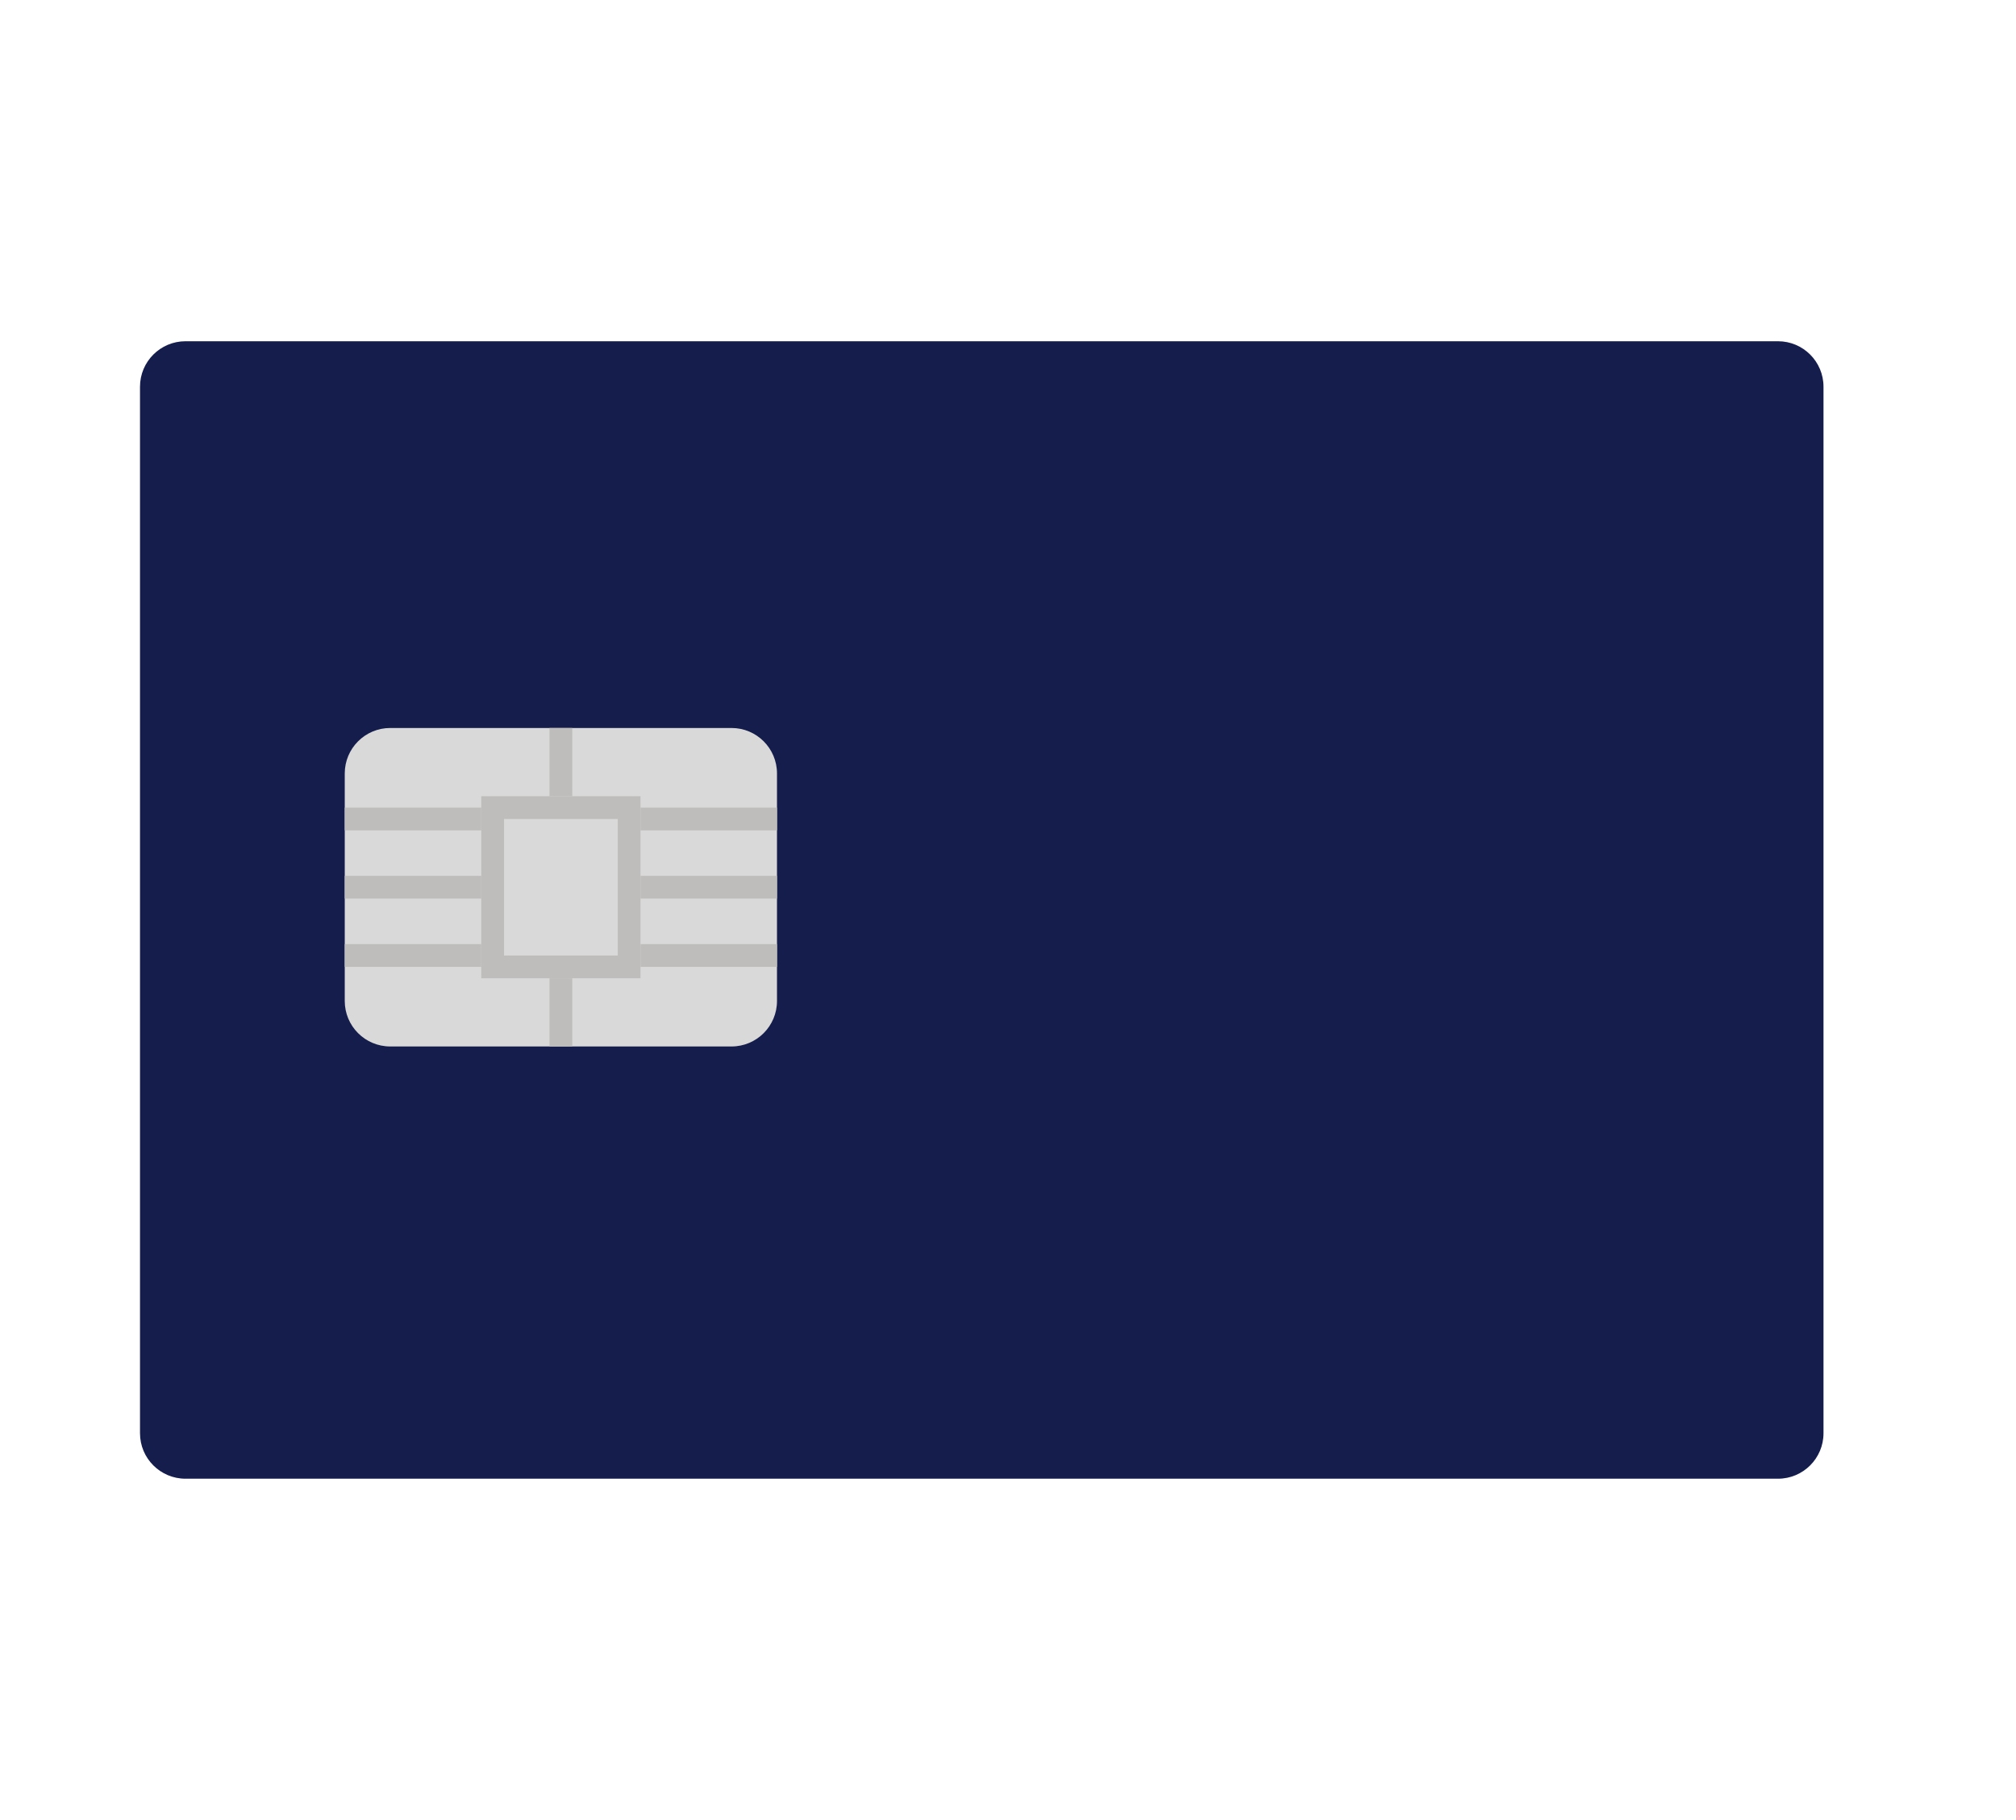
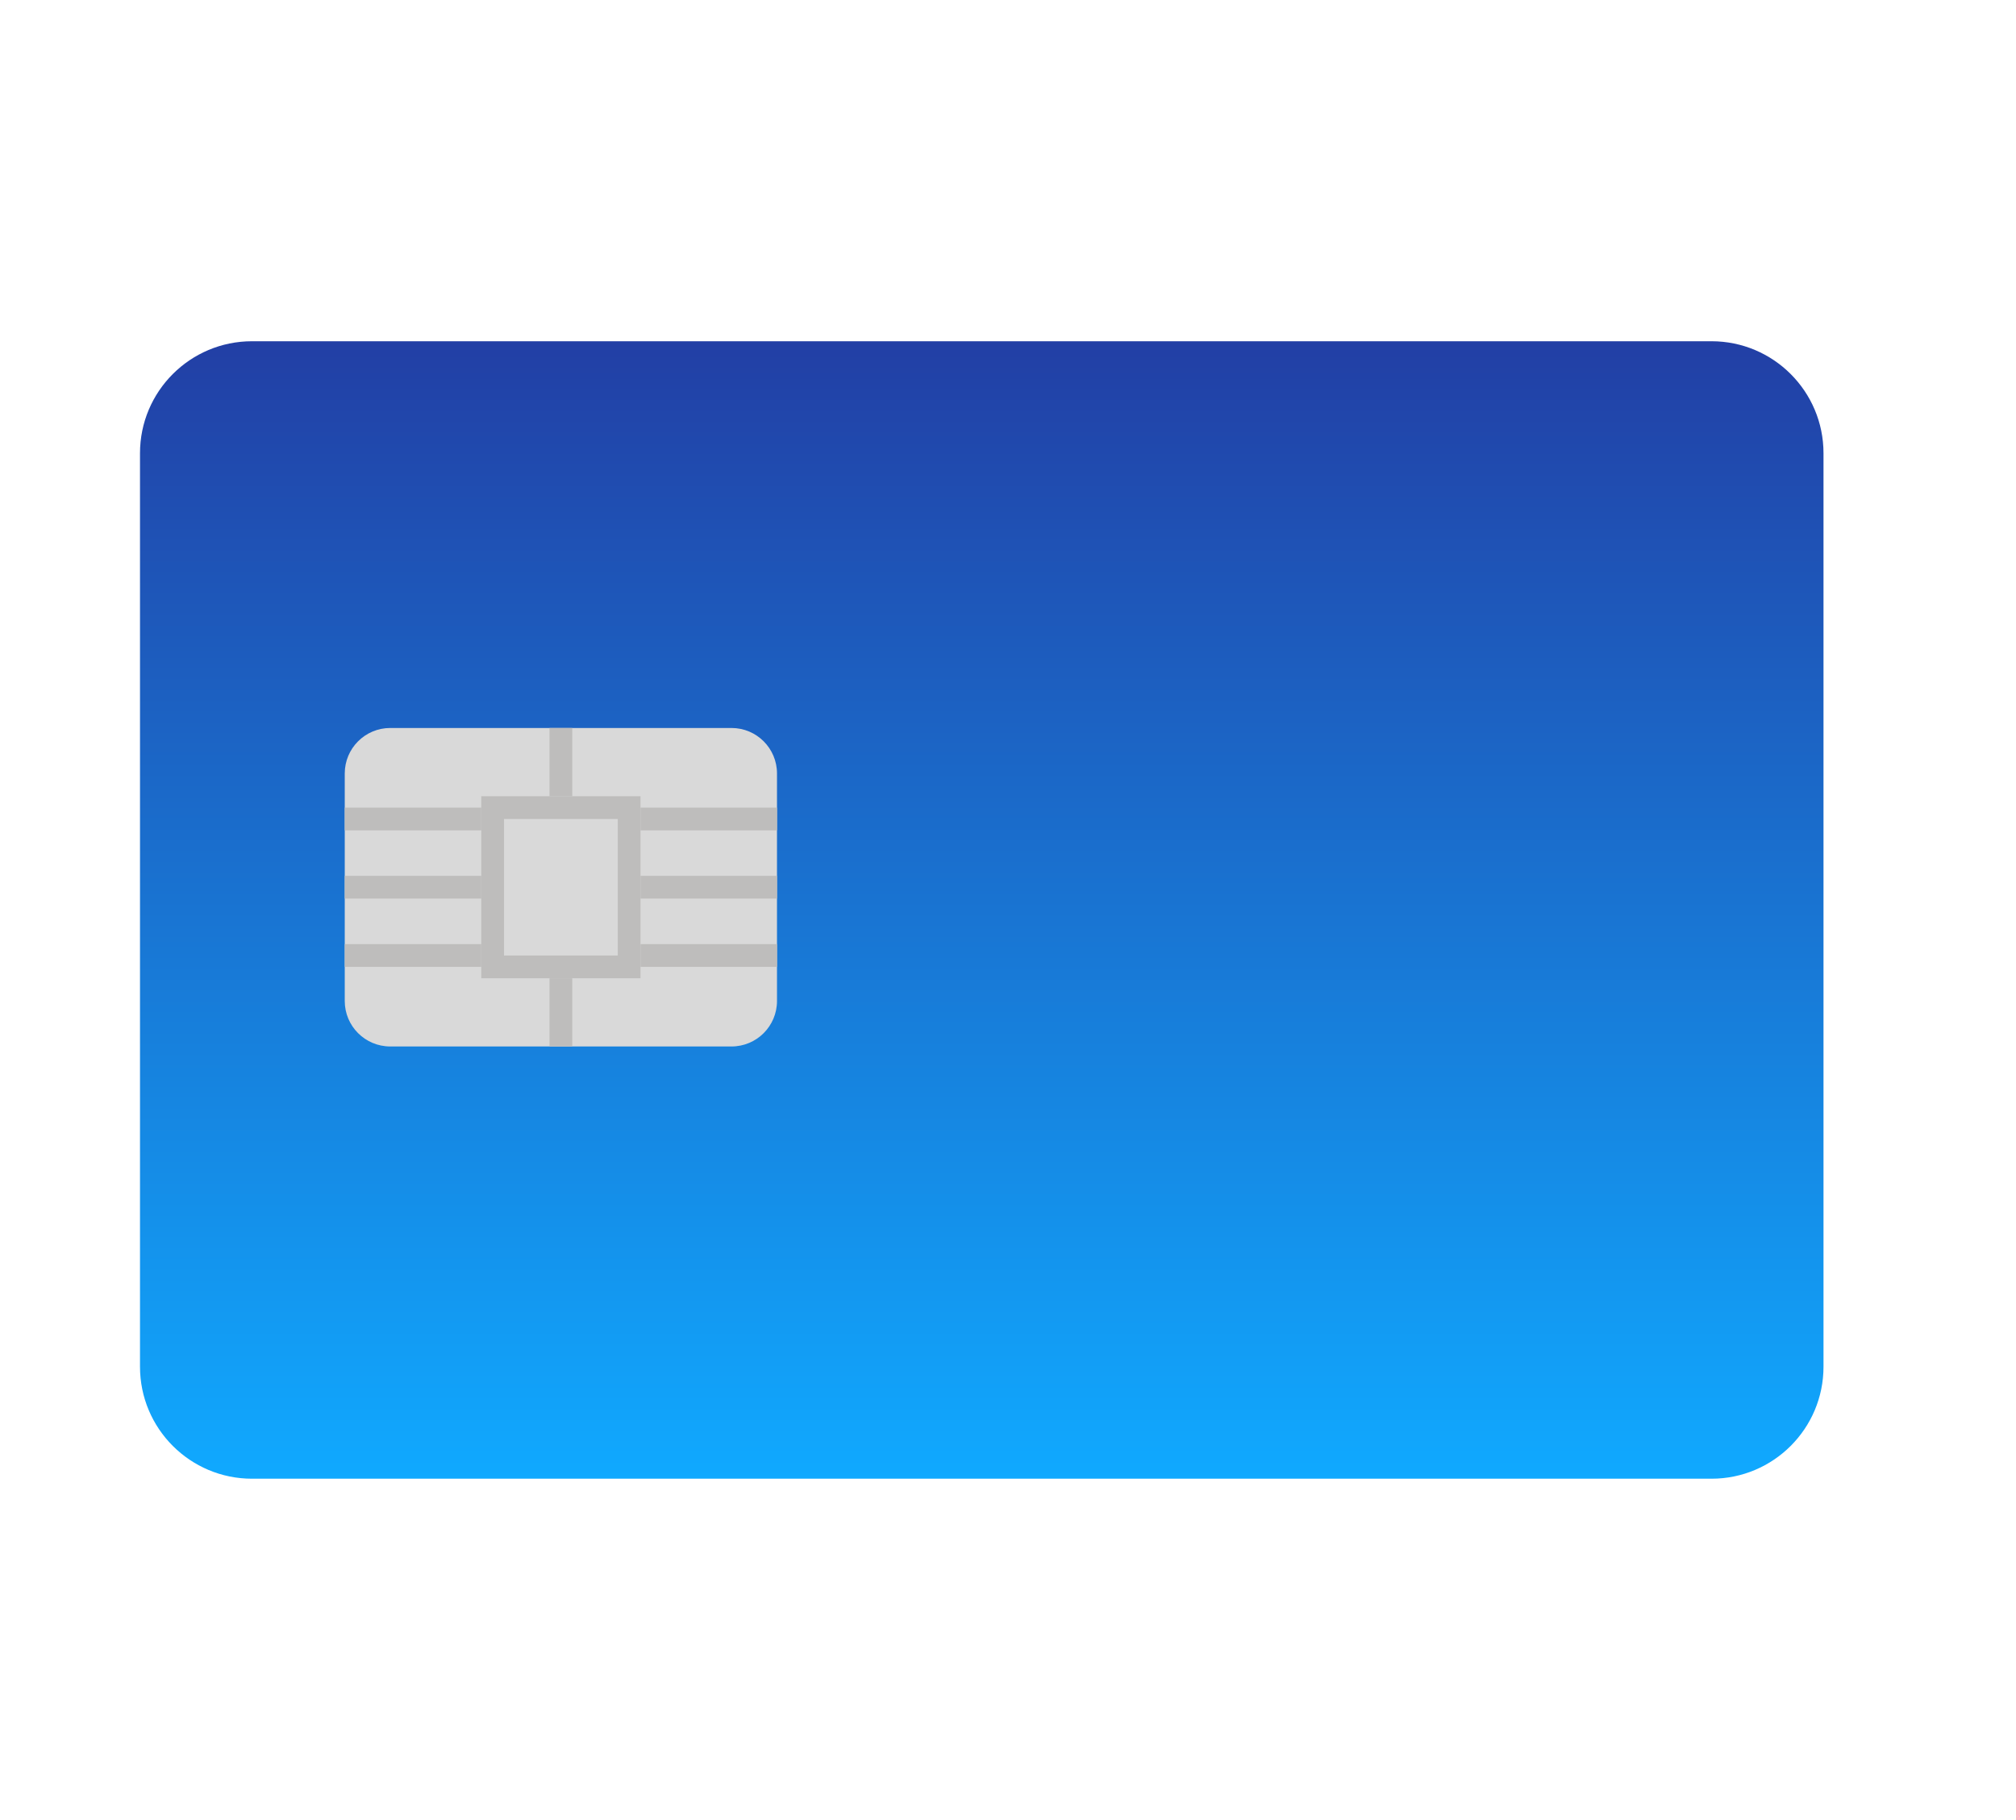
<svg xmlns="http://www.w3.org/2000/svg" width="144" height="130" viewBox="0 0 144 130" fill="none">
-   <rect x="10" y="24.375" width="120.25" height="81.25" rx="3.25" fill="#141D4B" />
+   <rect x="10" y="24.375" width="120.25" height="81.25" rx="8" fill="url(#paint0_linear_882_17344)" />
  <rect x="24.625" y="52" width="30.875" height="22.75" rx="3.25" fill="#D9D9D9" />
  <rect x="35.188" y="57.688" width="9.75" height="11.375" stroke="#BEBDBC" stroke-width="1.625" />
  <rect x="39.25" y="56.875" width="4.875" height="1.625" transform="rotate(-90 39.25 56.875)" fill="#BEBDBC" />
  <rect x="39.25" y="74.75" width="4.875" height="1.625" transform="rotate(-90 39.25 74.75)" fill="#BEBDBC" />
  <rect x="24.625" y="57.688" width="9.75" height="1.625" fill="#BEBDBC" />
  <rect x="45.75" y="57.688" width="9.75" height="1.625" fill="#BEBDBC" />
  <rect x="24.625" y="62.562" width="9.75" height="1.625" fill="#BEBDBC" />
  <rect x="45.75" y="62.562" width="9.75" height="1.625" fill="#BEBDBC" />
  <rect x="24.625" y="67.438" width="9.75" height="1.625" fill="#BEBDBC" />
  <rect x="45.75" y="67.438" width="9.75" height="1.625" fill="#BEBDBC" />
+   <defs>
+     <linearGradient id="paint0_linear_882_17344" x1="70.125" y1="24.375" x2="70.125" y2="105.625" gradientUnits="userSpaceOnUse">
+       <stop stop-color="#223FA5" />
+       <stop offset="1" stop-color="#10A9FF" />
+     </linearGradient>
+   </defs>
</svg>
